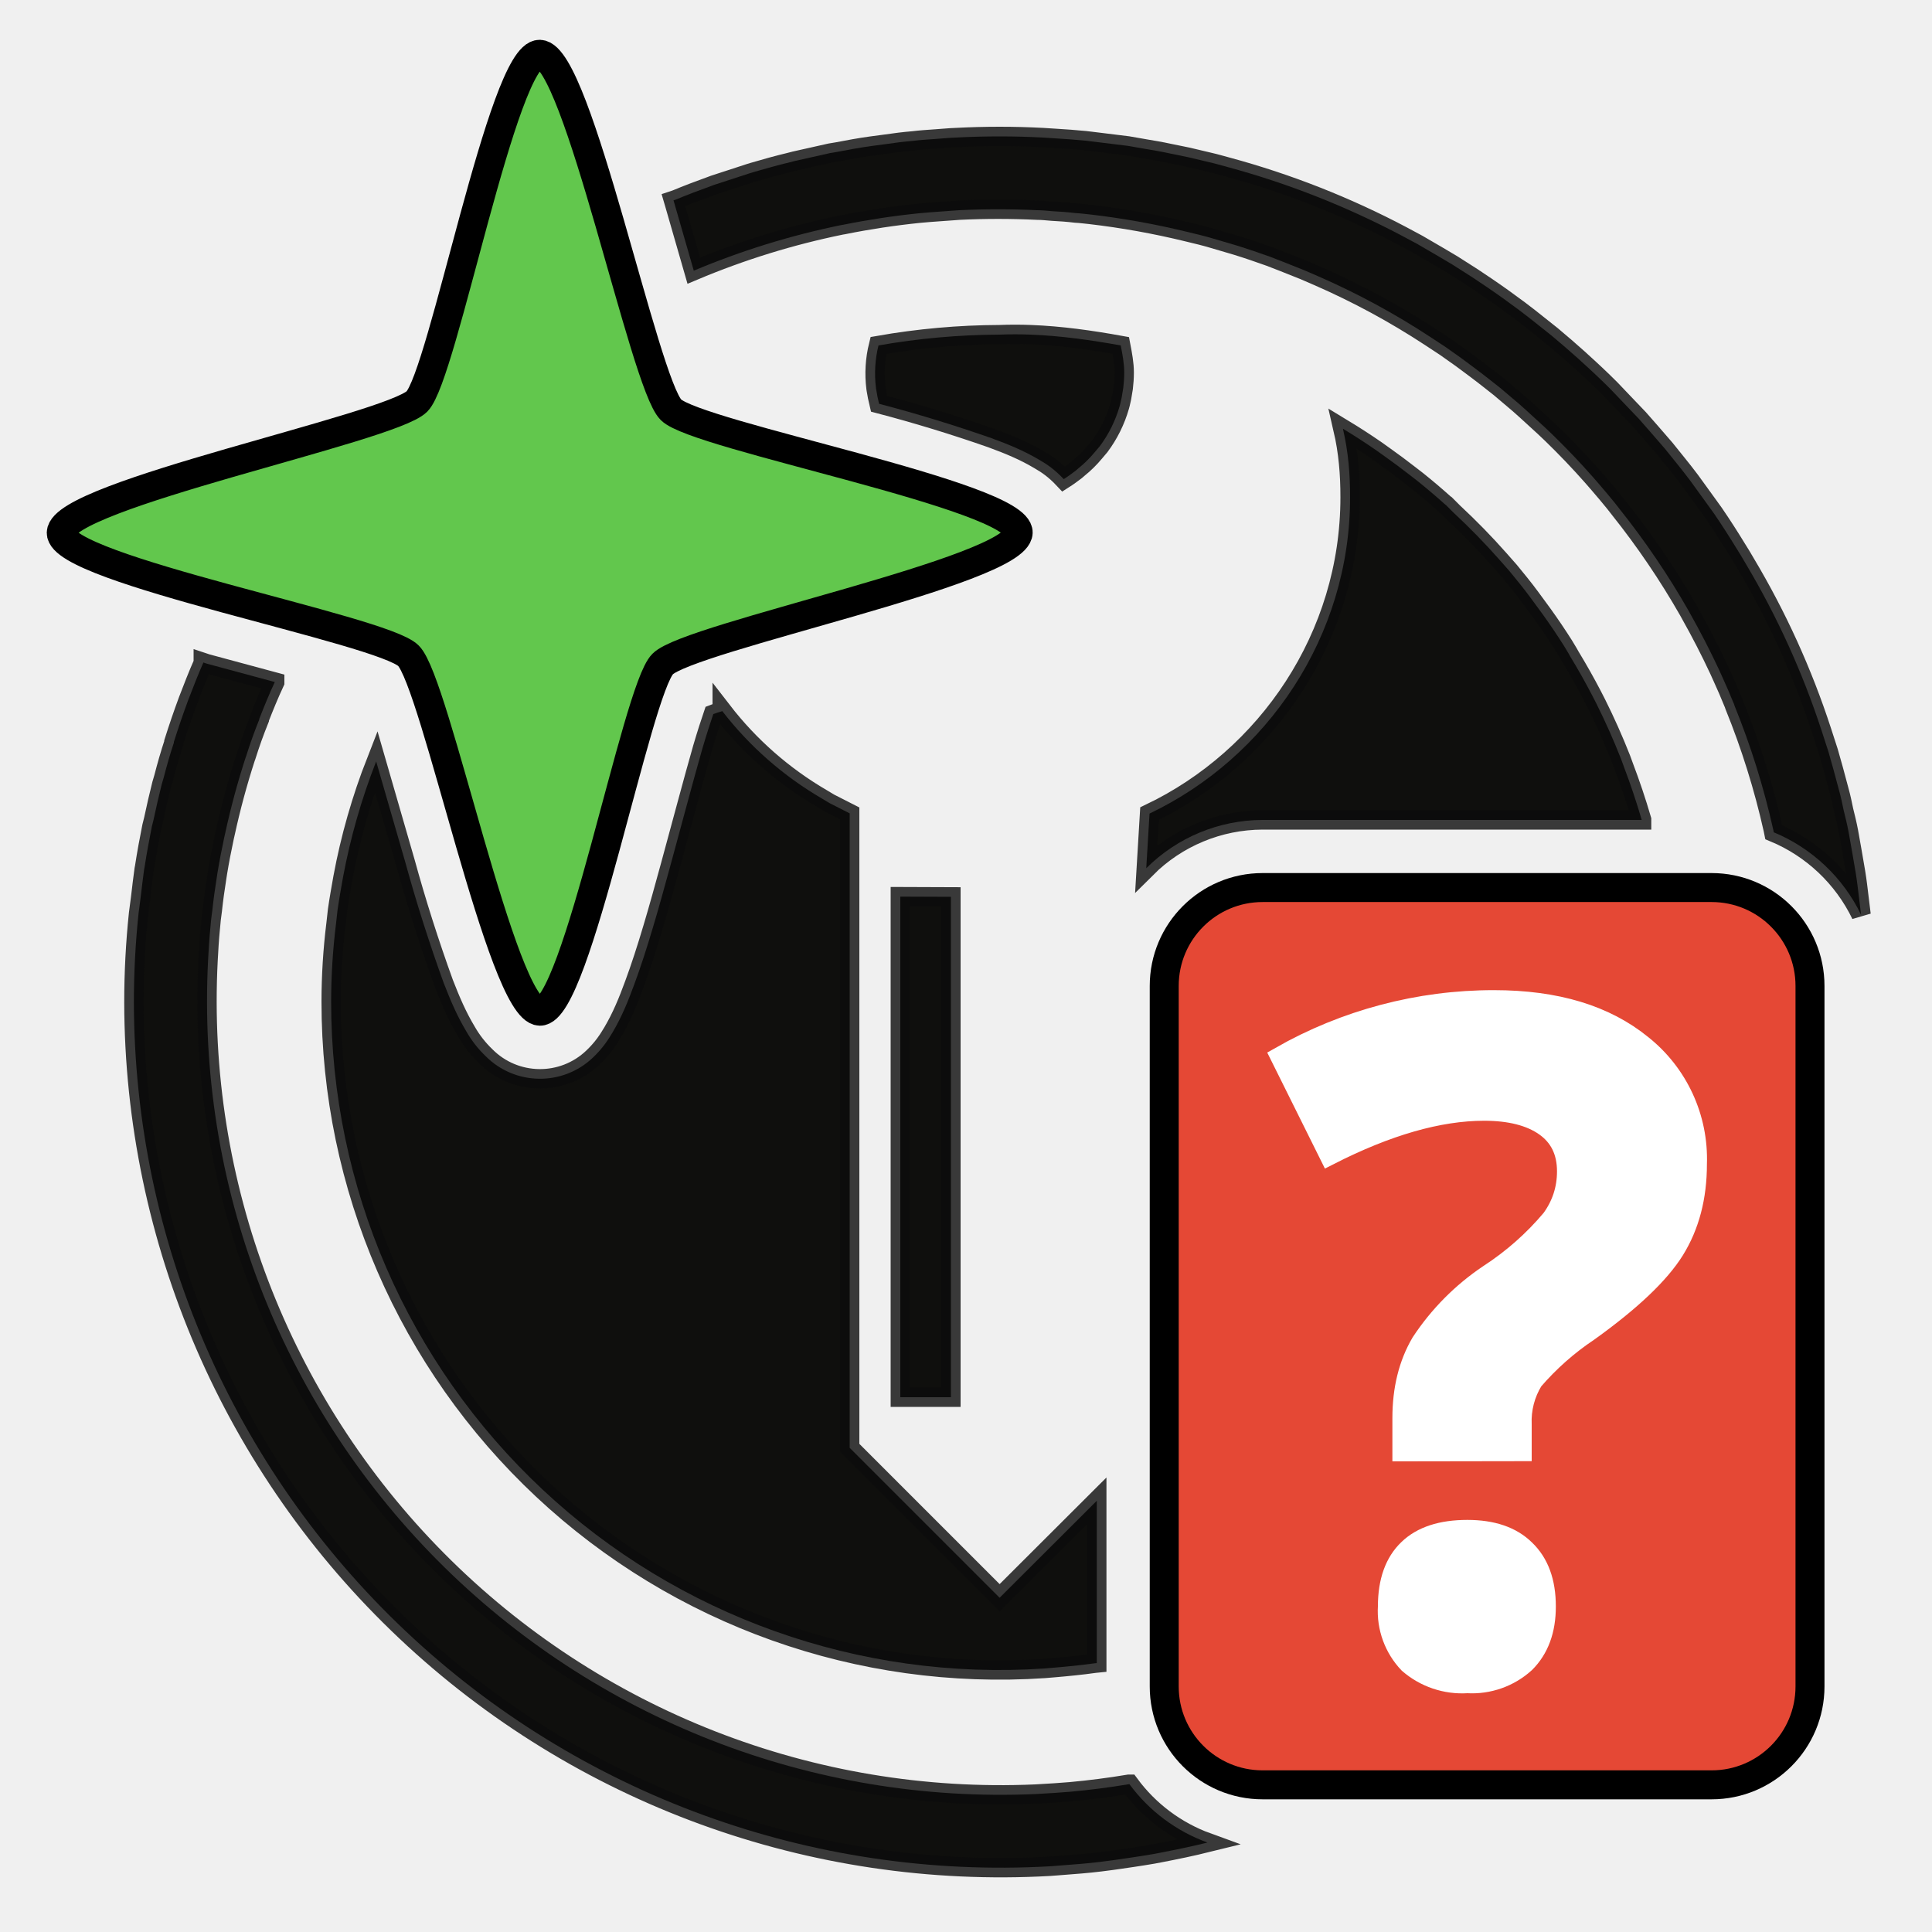
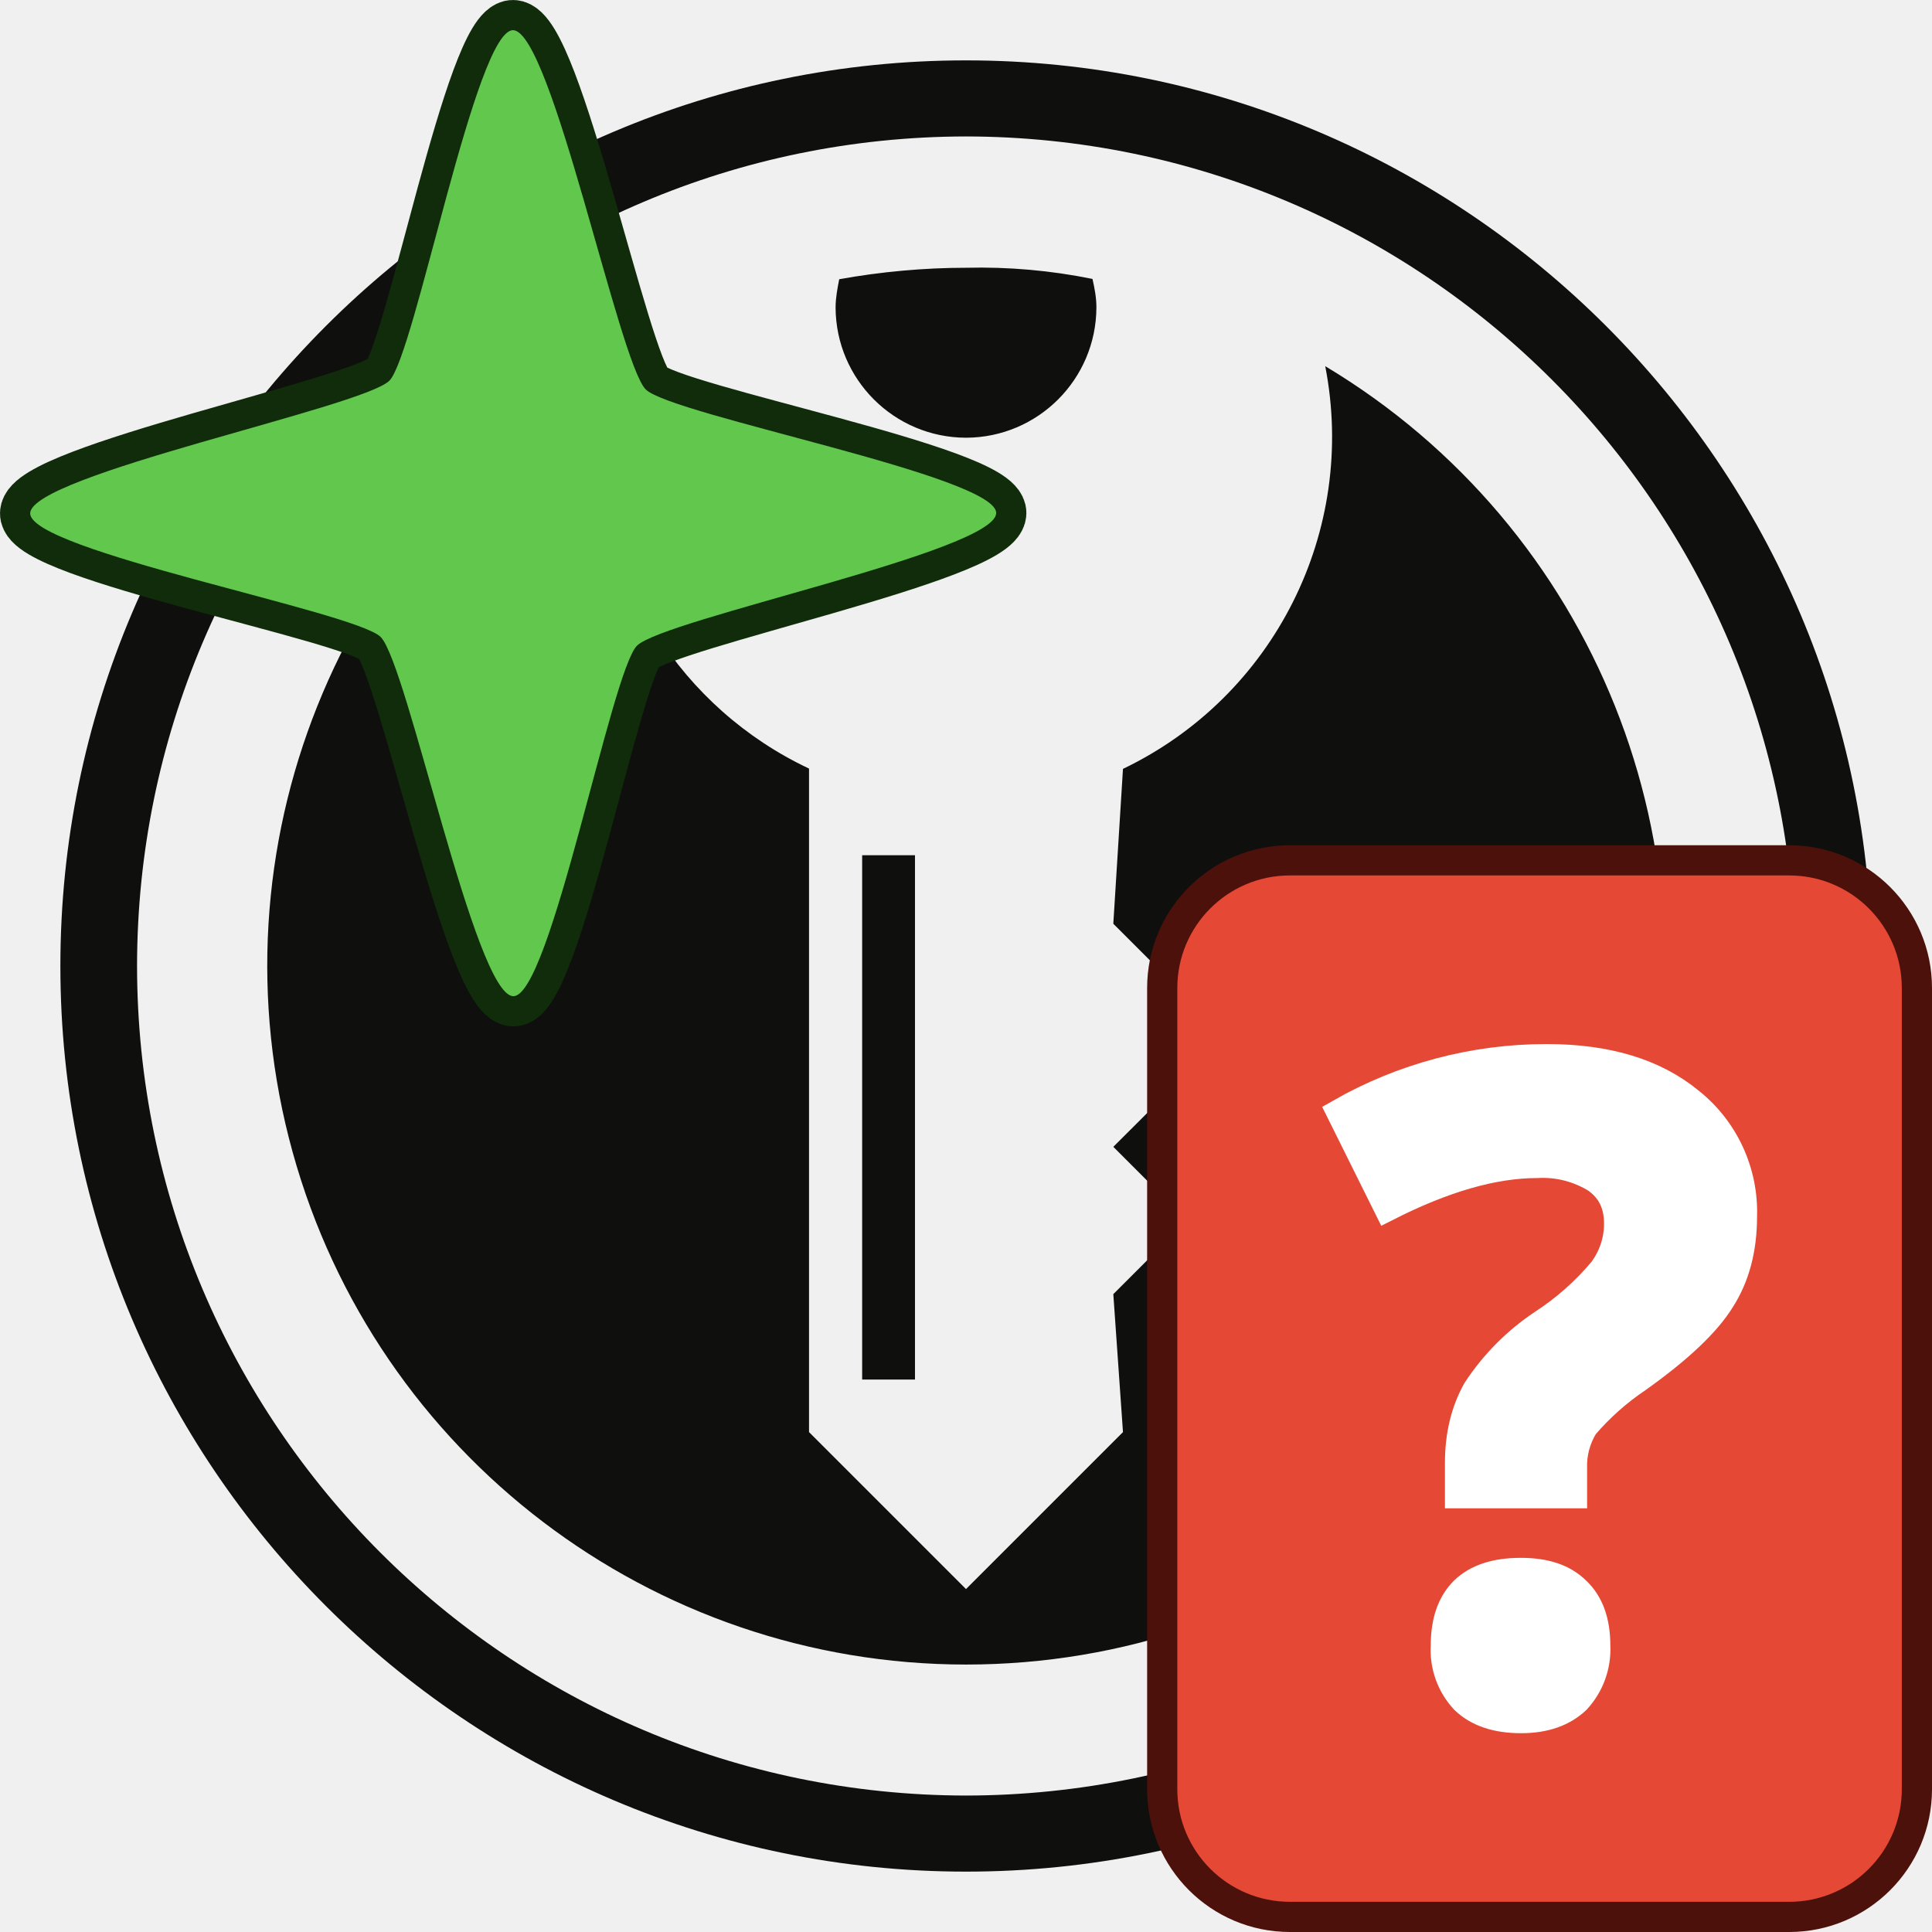
- <svg xmlns="http://www.w3.org/2000/svg" xmlns:xlink="http://www.w3.org/1999/xlink" xml:space="preserve" version="1.1" viewBox="0 0 100 100" id="svg2">
-   <defs id="defs23">
-     <linearGradient id="SVGID_2_-3" gradientUnits="userSpaceOnUse" x1="73.8" y1="1532.14" x2="73.8" y2="1574" gradientTransform="translate(3.8 -1480.3)">
-       <stop offset="0" style="stop-color:#eaa74b;stop-opacity:1" id="stop373" />
-       <stop offset="1" style="stop-color:#ac6f25;stop-opacity:1" id="stop375" />
-     </linearGradient>
-     <linearGradient xlink:href="#linearGradient4316" id="linearGradient5199" x1="53.24" y1="12.75" x2="53.24" y2="86.36" gradientUnits="userSpaceOnUse" gradientTransform="translate(-50.41 11.36)" />
-     <linearGradient id="linearGradient4316">
-       <stop id="stop4318" offset="0" style="stop-color:#226e23;stop-opacity:1" />
-       <stop id="stop4320" offset="1" style="stop-color:#63ab3a;stop-opacity:1" />
-     </linearGradient>
-   </defs>
-   <linearGradient id="SVGID_1_" gradientUnits="userSpaceOnUse" x1="50.27" y1="-1470.94" x2="49.7" y2="-1392.79" gradientTransform="matrix(1 0 0 -1 -50.2 -1373.16)">
-     <stop offset="0" style="stop-color:gray" id="stop4" />
-     <stop offset="1" style="stop-color:#4b4b4d" id="stop6" />
-   </linearGradient>
-   <linearGradient id="SVGID_2_" gradientUnits="userSpaceOnUse" x1="73.8" y1="1532.14" x2="73.8" y2="1574" gradientTransform="translate(-2.73 -1488.34)">
-     <stop offset="0" style="stop-color:#d69029" id="stop11" />
-     <stop offset="1" style="stop-color:#af7125" id="stop13" />
-   </linearGradient>
-   <g stroke="#0c0c0c" stroke-opacity=".8" id="g11474" style="display:inline">
-     <g id="layer15" style="display:inline">
-       <path d="M51.74 7.06a43 43 0 0 0-2.27.06c-.34.01-.68.05-1.02.07-.4.03-.79.05-1.18.1-.48.04-.96.1-1.43.17l-.75.1c-.59.08-1.17.19-1.75.3l-.36.06-1.83.41-.27.07c-.63.15-1.24.32-1.85.5l-.2.06-1.87.61-.16.06c-.61.22-1.22.45-1.82.7l-.12.04.05.17 1 3.47a40.64 40.64 0 0 1 7.63-2.36l.12-.02a40.64 40.64 0 0 1 3.9-.59c.37-.04.74-.06 1.12-.09l.97-.07a41.46 41.46 0 0 1 4.03 0c.26 0 .52.03.77.05.41.02.82.05 1.23.1.25.01.5.05.74.07a41.32 41.32 0 0 1 5.02.9l.74.18c.4.1.78.22 1.16.33l.68.2c.58.18 1.16.38 1.72.58l.67.26 1.08.43.74.32a39.02 39.02 0 0 1 5.8 3.14l.79.52.82.58c.5.37 1 .74 1.48 1.12l.52.41.98.83.37.33.94.86.38.36a39.15 39.15 0 0 1 2.12 2.22l.33.38c.28.33.56.65.83.99l.25.32a41.2 41.2 0 0 1 3.56 5.25l.11.2a42.53 42.53 0 0 1 1.46 2.84l.19.42c.2.43.38.86.56 1.3l.02.04.04.12a40.7 40.7 0 0 1 2 6.4l.03.15a8.74 8.74 0 0 1 4.52 4.27l-.11-.9c-.05-.42-.1-.85-.17-1.28l-.18-1.05-.19-1.07c-.07-.37-.16-.74-.25-1.1-.07-.34-.14-.68-.23-1l-.3-1.12-.26-.92-.35-1.08a42.93 42.93 0 0 0-3.94-8.67c-.16-.27-.32-.55-.49-.81a42.26 42.26 0 0 0-1.15-1.78l-.65-.9-.58-.8c-.22-.3-.45-.58-.68-.87l-.62-.77-.78-.9-.58-.66-.86-.9-.6-.63-.02-.02c-.48-.48-.98-.95-1.48-1.4l-.14-.13c-.46-.41-.93-.82-1.41-1.22l-.63-.5c-.35-.28-.7-.56-1.05-.82a45.03 45.03 0 0 0-1.68-1.2l-.73-.49-1.05-.67-.76-.45-1.03-.6-.82-.44a43.86 43.86 0 0 0-9.04-3.56c-.3-.08-.6-.17-.91-.24l-1.14-.27-.98-.2c-.41-.09-.83-.16-1.25-.23l-.86-.15L57 7.38l-.82-.1c-.52-.05-1.05-.09-1.57-.12l-.62-.04c-.74-.04-1.5-.06-2.25-.06Zm1.6 10.26a20.1 20.1 0 0 0-1.6 0 37 37 0 0 0-6.27.56 6.05 6.05 0 0 0-.13 2.2l.01.07c.04.26.09.5.15.75a75.5 75.5 0 0 1 5.82 1.78c.9.33 1.68.65 2.47 1.12.4.23.8.5 1.27 1 .22-.14.42-.29.62-.44l.15-.13c.3-.24.58-.52.83-.82l.27-.32a6.42 6.42 0 0 0 1.02-2.06l.04-.15c.05-.2.09-.4.12-.62l.03-.18c.03-.26.05-.52.05-.8 0-.46-.09-.93-.18-1.4-1.55-.28-3.09-.5-4.67-.56zm16.17 4.87c.28 1.21.37 2.34.37 3.55 0 7.2-4.3 13.47-10.38 16.37l-.17 2.83a8.56 8.56 0 0 1 6.02-2.5h19.62v-.02a36.7 36.7 0 0 0-.92-2.74l-.15-.41a35.7 35.7 0 0 0-1.27-2.85l-.21-.41a35.1 35.1 0 0 0-1.15-2.04c-.1-.19-.22-.37-.33-.56a33.32 33.32 0 0 0-1.08-1.6l-.66-.9c-.34-.46-.7-.9-1.07-1.35l-.52-.59a34.49 34.49 0 0 0-2.38-2.44l-.4-.4-.02-.01c-.48-.43-.96-.84-1.46-1.24l-.44-.34c-.4-.31-.8-.61-1.21-.9l-.49-.35a34.7 34.7 0 0 0-1.7-1.1Zm-58.99 12.1v.02c-.28.63-.53 1.28-.78 1.93A46.02 46.02 0 0 0 9 38.4v.04c-.2.6-.37 1.2-.53 1.82l-.1.34c-.15.6-.29 1.2-.42 1.82l-.09.36c-.14.7-.27 1.4-.38 2.12l-.02.1c-.07.48-.12.96-.18 1.45l-.11.84a43.9 43.9 0 0 0-.24 4.59 44.87 44.87 0 0 0 47.4 44.72l.65-.05c.66-.05 1.32-.1 1.97-.18l.62-.08c.7-.1 1.4-.2 2.1-.32l.37-.07c.83-.16 1.65-.33 2.46-.53a8.7 8.7 0 0 1-4.04-3.02h-.03a40.94 40.94 0 0 1-3.03.39l-.8.06-1 .06A41.08 41.08 0 0 1 10.77 49.7l.02-.34c.03-.6.08-1.2.14-1.78l.06-.46c.06-.57.14-1.14.23-1.7l.04-.26c.1-.61.22-1.22.35-1.83l.05-.22a40.53 40.53 0 0 1 1.05-3.89l.03-.08c.2-.64.43-1.28.68-1.9v-.03c.25-.64.51-1.28.8-1.9v-.01l-3.52-.95-.18-.06zm26.86 2.52c-.13.04-.34.1-.46.15-.15.44-.34 1.02-.56 1.77-.48 1.67-1.06 3.88-1.66 6.07-.6 2.2-1.21 4.37-1.87 6.15-.33.9-.65 1.68-1.12 2.48-.24.4-.5.81-1.01 1.3a3.97 3.97 0 0 1-5.57-.07 5.66 5.66 0 0 1-.99-1.27c-.48-.8-.82-1.6-1.17-2.5a83 83 0 0 1-2-6.29l-1.5-5.19a33 33 0 0 0-1.72 6.02c-.1.56-.2 1.12-.28 1.68l-.08.72a33 33 0 0 0-.25 4 34.58 34.58 0 0 0 36.92 34.53l.48-.04c.71-.06 1.42-.13 2.13-.23l.1-.01v-8.4l-5.03 5.02-7.76-7.76V42.1l-1.04-.53-.4-.24a17.94 17.94 0 0 1-5.16-4.53zm9.22 9.6v25.91h2.62v-25.9z" fill="#0f0f0d" id="path11416" style="display:inline" />
-       <rect x="75.58" y="55.93" width="45.42" height="63.11" ry="6.92" fill="#e54835" stroke="none" id="rect11418" style="display:inline;stroke:#000;stroke-width:2.038;stroke-dasharray:none;stroke-opacity:1" transform="translate(4.64 4.78) scale(.73591)" />
-       <path d="M72.57 75.14V73.4c0-1.5.32-2.8.97-3.91a12.6 12.6 0 0 1 3.51-3.54 14.64 14.64 0 0 0 3.24-2.86c.53-.73.8-1.55.8-2.46 0-1.02-.38-1.79-1.13-2.32-.75-.53-1.8-.8-3.14-.8-2.35 0-5.02.77-8.02 2.3l-2.55-5.13a22.33 22.33 0 0 1 11.08-2.93c3.22 0 5.77.77 7.67 2.32a7.56 7.56 0 0 1 2.85 6.18c0 1.72-.39 3.2-1.17 4.46-.78 1.25-2.26 2.65-4.45 4.22a14.13 14.13 0 0 0-2.86 2.53 3.98 3.98 0 0 0-.59 2.27v1.4zm-.75 8.01c0-1.31.36-2.3 1.06-2.97.7-.68 1.73-1.01 3.07-1.01 1.3 0 2.3.34 3 1.03.72.69 1.08 1.67 1.08 2.95 0 1.24-.36 2.21-1.08 2.93a4.1 4.1 0 0 1-3 1.06 4.23 4.23 0 0 1-3.05-1.03 3.94 3.94 0 0 1-1.08-2.96z" fill="#fff" stroke="#fff" stroke-linecap="round" stroke-opacity="1" id="path11420" style="display:inline" />
-       <path d="M27.94 52.34c-1.96-.07-5.4-17.02-6.8-18.4-1.34-1.36-18.03-4.46-17.97-6.37.07-1.96 17.02-5.4 18.41-6.79 1.35-1.35 4.45-18.03 6.36-17.97 1.96.06 5.4 17.02 6.79 18.4 1.35 1.35 18.04 4.46 17.97 6.36-.06 1.96-17.02 5.4-18.4 6.8-1.35 1.34-4.46 18.03-6.36 17.97z" fill="#62c74d" stroke="none" style="display:inline;stroke:#000;stroke-width:1.5;stroke-dasharray:none;stroke-opacity:1;paint-order:normal" id="path11422" />
+ <svg xmlns="http://www.w3.org/2000/svg" height="64" width="64" viewBox="0 0 64 64" xml:space="preserve">
+   <path style="display:inline;fill:#0f0f0d;stroke-width:.493" d="M32 2C15.46 2 2 15.46 2 32s13.46 30 30 30 30-13.46 30-30S48.54 2 32 2Zm0 57.48A27.5 27.5 0 0 1 4.54 32 27.5 27.5 0 0 1 32 4.52 27.5 27.5 0 0 1 59.46 32 27.5 27.5 0 0 1 32 59.48zm11.9-47.35a12.2 12.2 0 0 1-6.7 13.34l-.32 5.13 3.7 3.7-3.7 3.69 2.44 2.44-2.44 2.44.32 4.57-5.2 5.2-5.2-5.2V25.46a12.1 12.1 0 0 1-6.94-10.95c0-.82.12-1.57.25-2.38a23.15 23.15 0 1 0 23.79 0zM32 14.5a4.33 4.33 0 0 0 4.32-4.32c0-.32-.06-.63-.13-.94A18.68 18.68 0 0 0 32 8.87c-1.38 0-2.82.13-4.2.38-.06.31-.12.62-.12.94A4.33 4.33 0 0 0 32 14.5zm-3.44 13.83h1.75V45.7h-1.75z" />
+   <g stroke="#0c0c0c" stroke-opacity=".8" style="display:inline;stroke-width:1;stroke:#34220a;stroke-opacity:1">
+     <g style="display:inline;stroke:#34220a;stroke-width:.846;stroke-opacity:1">
+       <path d="M17 33c-1.27-.04-3.5-11-4.39-11.9C11.74 20.25.96 18.24 1 17c.04-1.27 11-3.5 11.9-4.39C13.75 11.74 15.76.96 17 1c1.27.04 3.5 11 4.39 11.9.87.86 11.65 2.87 11.61 4.1-.04 1.27-11 3.5-11.9 4.39-.86.87-2.87 11.65-4.1 11.61z" display="inline" fill="#62c74d" stroke="none" style="display:inline;stroke:#102c0b;stroke-width:2;stroke-dasharray:none;stroke-opacity:1;paint-order:stroke fill markers" />
+     </g>
+     <g style="display:inline;stroke:#34220a;stroke-width:1;stroke-opacity:1">
+       <rect x="34.5" y="22.82" width="24" height="34" ry="3.73" display="inline" fill="#e54835" stroke="none" style="display:inline;stroke:#4b110a;stroke-width:2;stroke-dasharray:none;stroke-opacity:1;paint-order:stroke fill markers" transform="translate(4.5 6.18)" />
+       <path d="M48.3 49.53v-1.07c0-.93.2-1.74.59-2.43a7.8 7.8 0 0 1 2.18-2.2 8.93 8.93 0 0 0 2-1.77c.33-.46.5-.97.5-1.53 0-.63-.23-1.1-.7-1.44a3.32 3.32 0 0 0-1.95-.5c-1.45 0-3.1.48-4.97 1.43l-1.58-3.18a13.83 13.83 0 0 1 6.87-1.82c2 0 3.58.48 4.75 1.44a4.7 4.7 0 0 1 1.78 3.84c0 1.07-.24 1.99-.73 2.76-.48.78-1.4 1.65-2.76 2.62a8.77 8.77 0 0 0-1.77 1.57 2.5 2.5 0 0 0-.37 1.41v.87zm-.47 4.98c0-.82.22-1.43.65-1.85.44-.42 1.07-.62 1.9-.62.81 0 1.43.2 1.87.64.44.42.66 1.03.66 1.83a2.5 2.5 0 0 1-.66 1.82c-.45.43-1.07.65-1.86.65-.82 0-1.45-.21-1.9-.64a2.45 2.45 0 0 1-.66-1.83Z" display="inline" fill="#fff" stroke="#fff" stroke-linecap="round" style="display:inline;stroke:#fff;stroke-width:.869;stroke-opacity:1" />
    </g>
  </g>
</svg>
